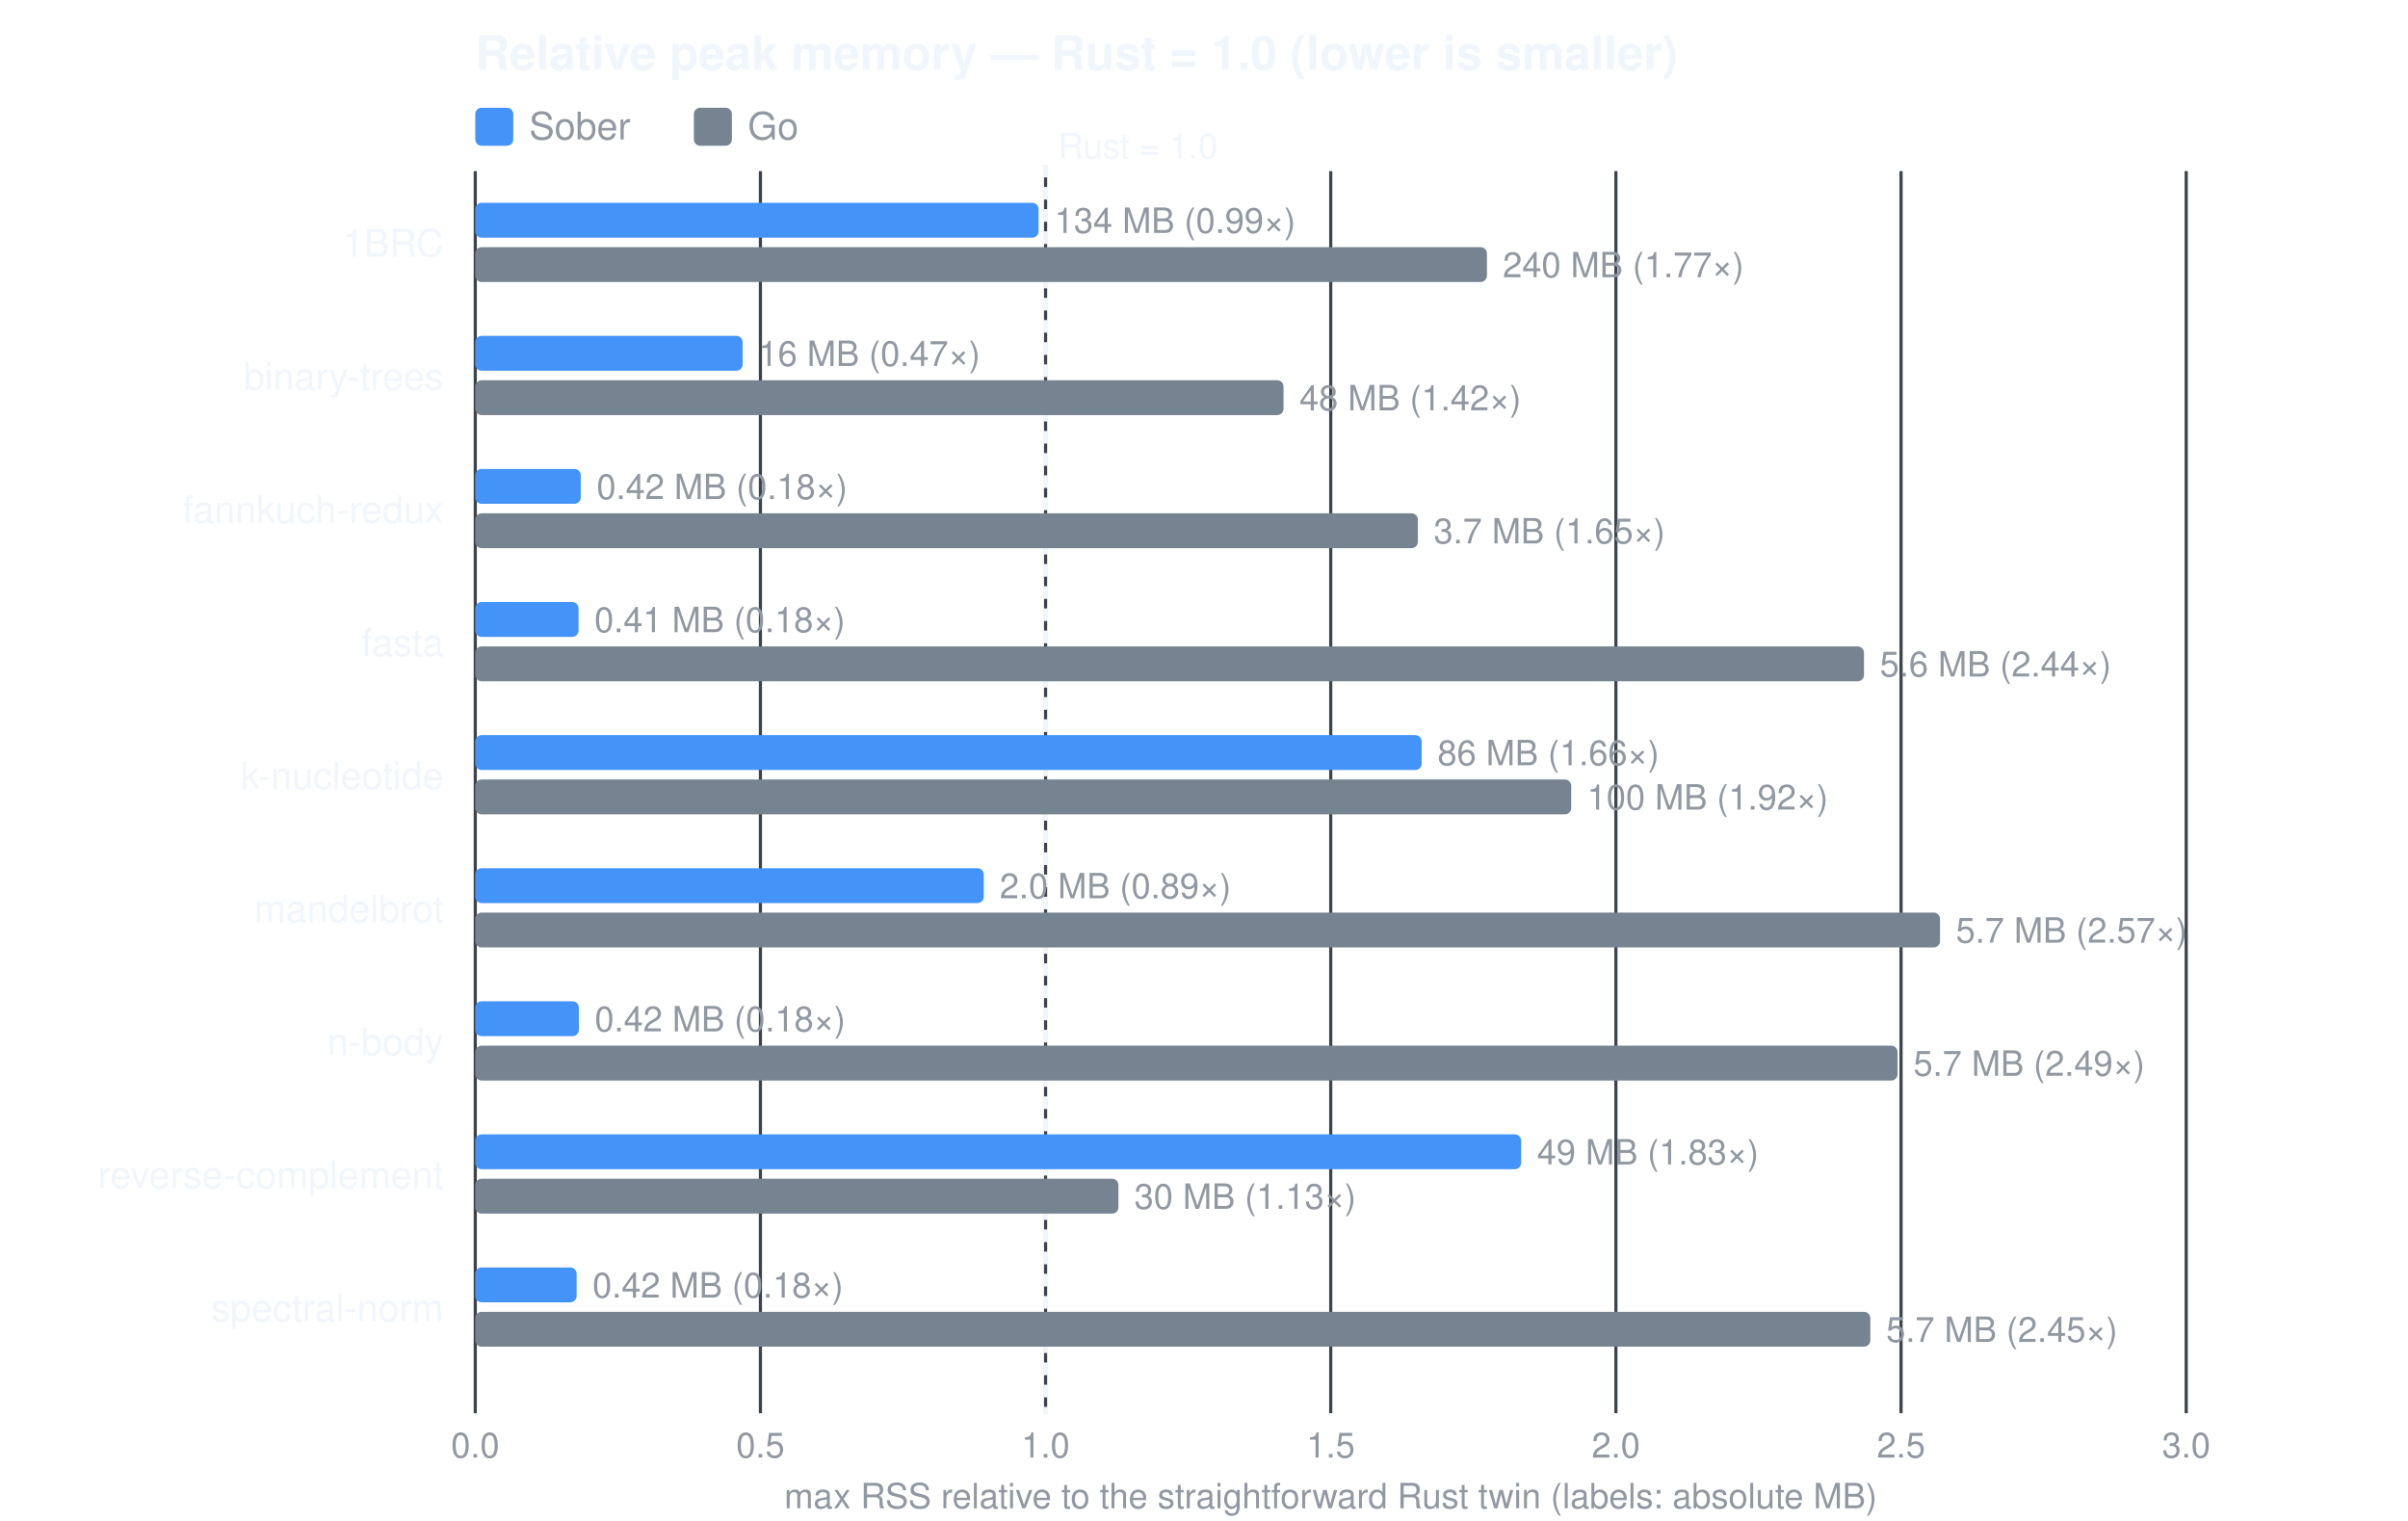
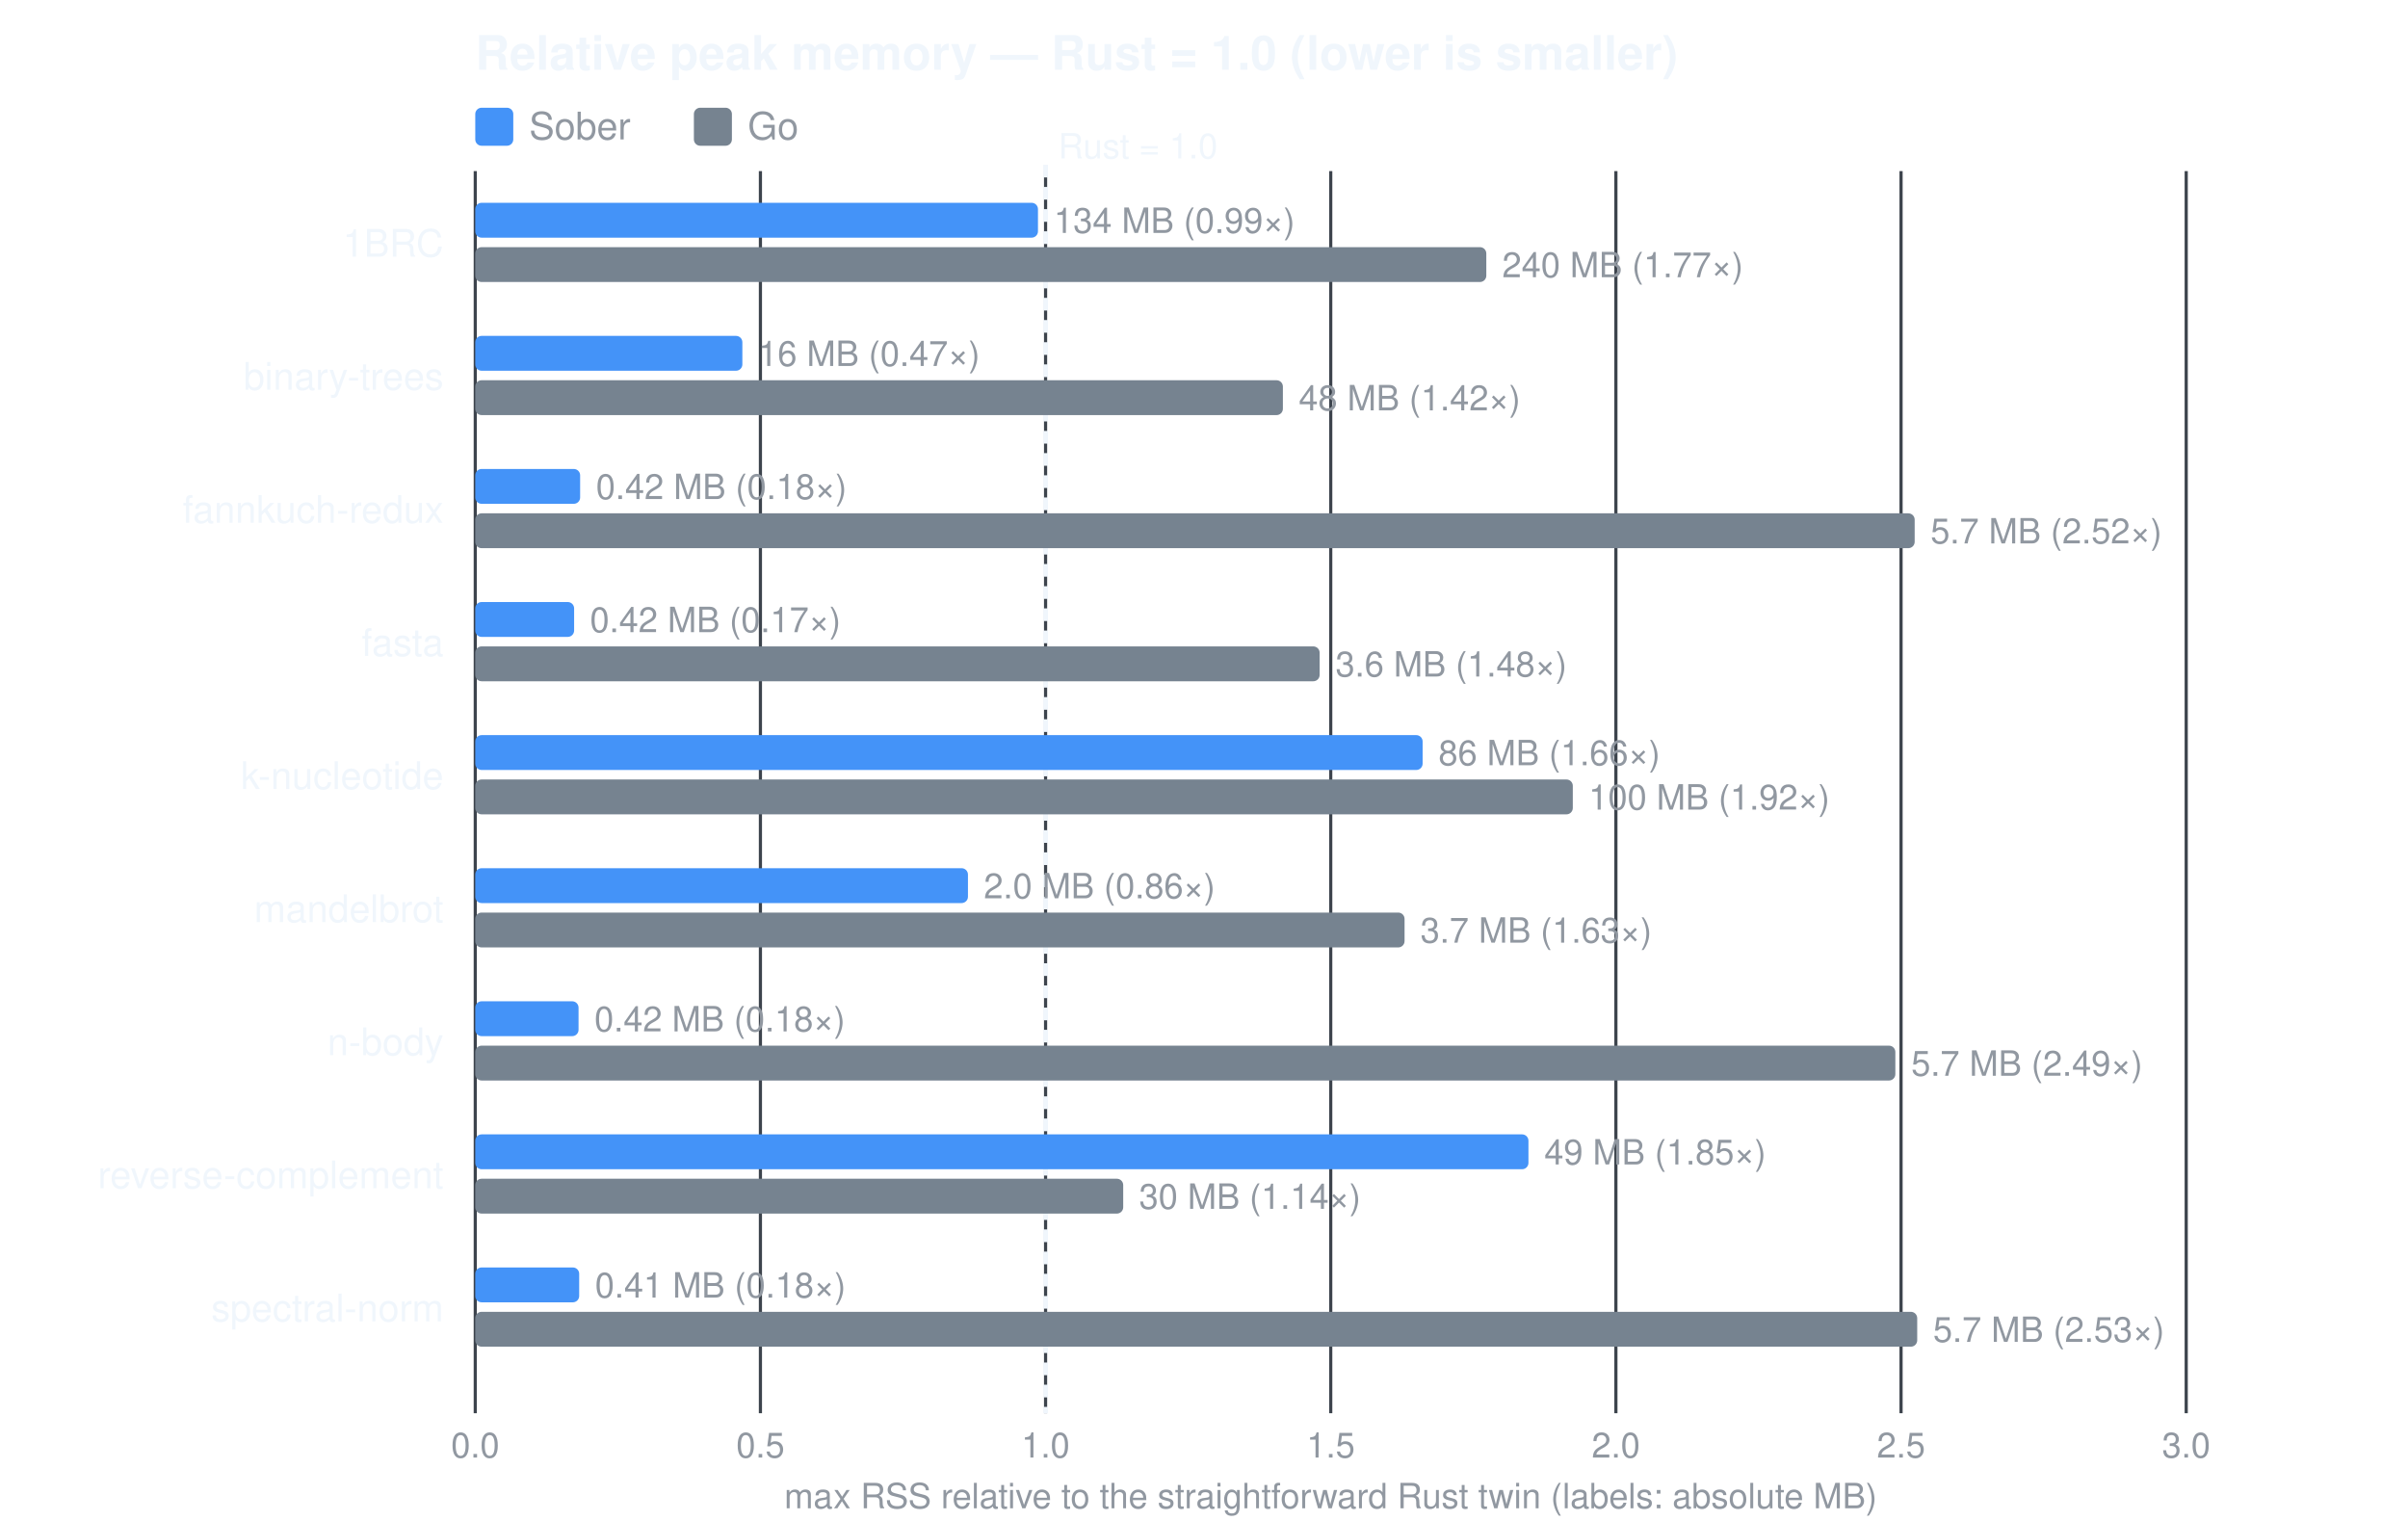
<svg xmlns="http://www.w3.org/2000/svg" width="760" height="480" viewBox="0 0 760 480" font-family="-apple-system, BlinkMacSystemFont, 'Segoe UI', Helvetica, Arial, sans-serif">
  <text x="150.0" y="22.0" fill="#f0f6fc" font-size="15" text-anchor="start" font-weight="600">Relative peak memory — Rust = 1.0 (lower is smaller)</text>
  <rect x="150" y="34" width="12" height="12" rx="2" fill="#4493f8" />
  <text x="167.0" y="44.0" fill="#9198a1" font-size="12" text-anchor="start">Sober</text>
  <rect x="219" y="34" width="12" height="12" rx="2" fill="#768390" />
  <text x="236.0" y="44.0" fill="#9198a1" font-size="12" text-anchor="start">Go</text>
  <line x1="150.0" y1="54" x2="150.0" y2="446" stroke="#3d444d" stroke-width="1" />
  <text x="150.0" y="460.0" fill="#9198a1" font-size="11" text-anchor="middle">0.0</text>
  <line x1="240.0" y1="54" x2="240.0" y2="446" stroke="#3d444d" stroke-width="1" />
  <text x="240.0" y="460.0" fill="#9198a1" font-size="11" text-anchor="middle">0.5</text>
  <line x1="330.0" y1="54" x2="330.0" y2="446" stroke="#3d444d" stroke-width="1" />
  <text x="330.0" y="460.0" fill="#9198a1" font-size="11" text-anchor="middle">1.0</text>
  <line x1="420.0" y1="54" x2="420.0" y2="446" stroke="#3d444d" stroke-width="1" />
  <text x="420.0" y="460.0" fill="#9198a1" font-size="11" text-anchor="middle">1.5</text>
  <line x1="510.0" y1="54" x2="510.0" y2="446" stroke="#3d444d" stroke-width="1" />
  <text x="510.0" y="460.0" fill="#9198a1" font-size="11" text-anchor="middle">2.0</text>
  <line x1="600.0" y1="54" x2="600.0" y2="446" stroke="#3d444d" stroke-width="1" />
  <text x="600.0" y="460.0" fill="#9198a1" font-size="11" text-anchor="middle">2.5</text>
  <line x1="690.0" y1="54" x2="690.0" y2="446" stroke="#3d444d" stroke-width="1" />
  <text x="690.0" y="460.0" fill="#9198a1" font-size="11" text-anchor="middle">3.0</text>
  <text x="420.0" y="476.0" fill="#9198a1" font-size="11" text-anchor="middle">max RSS relative to the straightforward Rust twin (labels: absolute MB)</text>
  <line x1="330.0" y1="52" x2="330.0" y2="446" stroke="#f0f6fc" stroke-width="1.5" stroke-dasharray="4 3" />
  <text x="334.0" y="50.0" fill="#f0f6fc" font-size="11" text-anchor="start">Rust = 1.0</text>
  <text x="140.0" y="81.0" fill="#f0f6fc" font-size="12" text-anchor="end">1BRC</text>
-   <rect x="150" y="64" width="177.8" height="11" rx="2" fill="#4493f8" />
-   <text x="332.8" y="73.5" fill="#9198a1" font-size="11" text-anchor="start">134 MB (0.99×)</text>
-   <rect x="150" y="78" width="319.3" height="11" rx="2" fill="#768390" />
-   <text x="474.3" y="87.5" fill="#9198a1" font-size="11" text-anchor="start">240 MB (1.77×)</text>
+   <rect x="150" y="64" width="177.6" height="11" rx="2" fill="#4493f8" />
+   <text x="332.6" y="73.5" fill="#9198a1" font-size="11" text-anchor="start">134 MB (0.99×)</text>
+   <rect x="150" y="78" width="319.1" height="11" rx="2" fill="#768390" />
+   <text x="474.1" y="87.5" fill="#9198a1" font-size="11" text-anchor="start">240 MB (1.77×)</text>
  <text x="140.0" y="123.0" fill="#f0f6fc" font-size="12" text-anchor="end">binary-trees</text>
-   <rect x="150" y="106" width="84.4" height="11" rx="2" fill="#4493f8" />
-   <text x="239.4" y="115.5" fill="#9198a1" font-size="11" text-anchor="start">16 MB (0.47×)</text>
-   <rect x="150" y="120" width="255.1" height="11" rx="2" fill="#768390" />
-   <text x="410.1" y="129.5" fill="#9198a1" font-size="11" text-anchor="start">48 MB (1.42×)</text>
+   <rect x="150" y="106" width="84.3" height="11" rx="2" fill="#4493f8" />
+   <text x="239.3" y="115.5" fill="#9198a1" font-size="11" text-anchor="start">16 MB (0.47×)</text>
+   <rect x="150" y="120" width="254.9" height="11" rx="2" fill="#768390" />
+   <text x="409.9" y="129.5" fill="#9198a1" font-size="11" text-anchor="start">48 MB (1.42×)</text>
  <text x="140.0" y="165.0" fill="#f0f6fc" font-size="12" text-anchor="end">fannkuch-redux</text>
-   <rect x="150" y="148" width="33.3" height="11" rx="2" fill="#4493f8" />
-   <text x="188.3" y="157.5" fill="#9198a1" font-size="11" text-anchor="start">0.42 MB (0.18×)</text>
-   <rect x="150" y="162" width="297.5" height="11" rx="2" fill="#768390" />
-   <text x="452.5" y="171.5" fill="#9198a1" font-size="11" text-anchor="start">3.7 MB (1.65×)</text>
+   <rect x="150" y="148" width="33.1" height="11" rx="2" fill="#4493f8" />
+   <text x="188.1" y="157.5" fill="#9198a1" font-size="11" text-anchor="start">0.42 MB (0.18×)</text>
+   <rect x="150" y="162" width="454.3" height="11" rx="2" fill="#768390" />
+   <text x="609.3" y="171.5" fill="#9198a1" font-size="11" text-anchor="start">5.7 MB (2.52×)</text>
  <text x="140.0" y="207.0" fill="#f0f6fc" font-size="12" text-anchor="end">fasta</text>
-   <rect x="150" y="190" width="32.6" height="11" rx="2" fill="#4493f8" />
-   <text x="187.6" y="199.5" fill="#9198a1" font-size="11" text-anchor="start">0.41 MB (0.18×)</text>
-   <rect x="150" y="204" width="438.3" height="11" rx="2" fill="#768390" />
-   <text x="593.3" y="213.5" fill="#9198a1" font-size="11" text-anchor="start">5.6 MB (2.44×)</text>
+   <rect x="150" y="190" width="31.2" height="11" rx="2" fill="#4493f8" />
+   <text x="186.2" y="199.5" fill="#9198a1" font-size="11" text-anchor="start">0.42 MB (0.17×)</text>
+   <rect x="150" y="204" width="266.5" height="11" rx="2" fill="#768390" />
+   <text x="421.5" y="213.5" fill="#9198a1" font-size="11" text-anchor="start">3.6 MB (1.48×)</text>
  <text x="140.0" y="249.0" fill="#f0f6fc" font-size="12" text-anchor="end">k-nucleotide</text>
-   <rect x="150" y="232" width="298.7" height="11" rx="2" fill="#4493f8" />
-   <text x="453.7" y="241.5" fill="#9198a1" font-size="11" text-anchor="start">86 MB (1.66×)</text>
-   <rect x="150" y="246" width="345.9" height="11" rx="2" fill="#768390" />
-   <text x="500.9" y="255.5" fill="#9198a1" font-size="11" text-anchor="start">100 MB (1.92×)</text>
+   <rect x="150" y="232" width="299.0" height="11" rx="2" fill="#4493f8" />
+   <text x="454.0" y="241.5" fill="#9198a1" font-size="11" text-anchor="start">86 MB (1.66×)</text>
+   <rect x="150" y="246" width="346.4" height="11" rx="2" fill="#768390" />
+   <text x="501.4" y="255.5" fill="#9198a1" font-size="11" text-anchor="start">100 MB (1.92×)</text>
  <text x="140.0" y="291.0" fill="#f0f6fc" font-size="12" text-anchor="end">mandelbrot</text>
-   <rect x="150" y="274" width="160.5" height="11" rx="2" fill="#4493f8" />
-   <text x="315.5" y="283.5" fill="#9198a1" font-size="11" text-anchor="start">2.0 MB (0.89×)</text>
-   <rect x="150" y="288" width="462.3" height="11" rx="2" fill="#768390" />
-   <text x="617.3" y="297.5" fill="#9198a1" font-size="11" text-anchor="start">5.7 MB (2.57×)</text>
+   <rect x="150" y="274" width="155.5" height="11" rx="2" fill="#4493f8" />
+   <text x="310.5" y="283.5" fill="#9198a1" font-size="11" text-anchor="start">2.0 MB (0.86×)</text>
+   <rect x="150" y="288" width="293.3" height="11" rx="2" fill="#768390" />
+   <text x="448.3" y="297.5" fill="#9198a1" font-size="11" text-anchor="start">3.7 MB (1.63×)</text>
  <text x="140.0" y="333.0" fill="#f0f6fc" font-size="12" text-anchor="end">n-body</text>
-   <rect x="150" y="316" width="32.7" height="11" rx="2" fill="#4493f8" />
-   <text x="187.7" y="325.5" fill="#9198a1" font-size="11" text-anchor="start">0.42 MB (0.18×)</text>
-   <rect x="150" y="330" width="448.9" height="11" rx="2" fill="#768390" />
-   <text x="603.9" y="339.5" fill="#9198a1" font-size="11" text-anchor="start">5.7 MB (2.49×)</text>
+   <rect x="150" y="316" width="32.6" height="11" rx="2" fill="#4493f8" />
+   <text x="187.6" y="325.5" fill="#9198a1" font-size="11" text-anchor="start">0.42 MB (0.18×)</text>
+   <rect x="150" y="330" width="448.2" height="11" rx="2" fill="#768390" />
+   <text x="603.2" y="339.5" fill="#9198a1" font-size="11" text-anchor="start">5.7 MB (2.49×)</text>
  <text x="140.0" y="375.0" fill="#f0f6fc" font-size="12" text-anchor="end">reverse-complement</text>
-   <rect x="150" y="358" width="330.1" height="11" rx="2" fill="#4493f8" />
-   <text x="485.1" y="367.5" fill="#9198a1" font-size="11" text-anchor="start">49 MB (1.83×)</text>
-   <rect x="150" y="372" width="203.0" height="11" rx="2" fill="#768390" />
-   <text x="358.0" y="381.5" fill="#9198a1" font-size="11" text-anchor="start">30 MB (1.13×)</text>
+   <rect x="150" y="358" width="332.4" height="11" rx="2" fill="#4493f8" />
+   <text x="487.4" y="367.5" fill="#9198a1" font-size="11" text-anchor="start">49 MB (1.85×)</text>
+   <rect x="150" y="372" width="204.5" height="11" rx="2" fill="#768390" />
+   <text x="359.5" y="381.5" fill="#9198a1" font-size="11" text-anchor="start">30 MB (1.14×)</text>
  <text x="140.0" y="417.0" fill="#f0f6fc" font-size="12" text-anchor="end">spectral-norm</text>
-   <rect x="150" y="400" width="32.0" height="11" rx="2" fill="#4493f8" />
-   <text x="187.0" y="409.5" fill="#9198a1" font-size="11" text-anchor="start">0.42 MB (0.18×)</text>
-   <rect x="150" y="414" width="440.3" height="11" rx="2" fill="#768390" />
-   <text x="595.3" y="423.5" fill="#9198a1" font-size="11" text-anchor="start">5.7 MB (2.45×)</text>
+   <rect x="150" y="400" width="32.8" height="11" rx="2" fill="#4493f8" />
+   <text x="187.8" y="409.5" fill="#9198a1" font-size="11" text-anchor="start">0.41 MB (0.18×)</text>
+   <rect x="150" y="414" width="455.1" height="11" rx="2" fill="#768390" />
+   <text x="610.1" y="423.5" fill="#9198a1" font-size="11" text-anchor="start">5.7 MB (2.53×)</text>
</svg>
